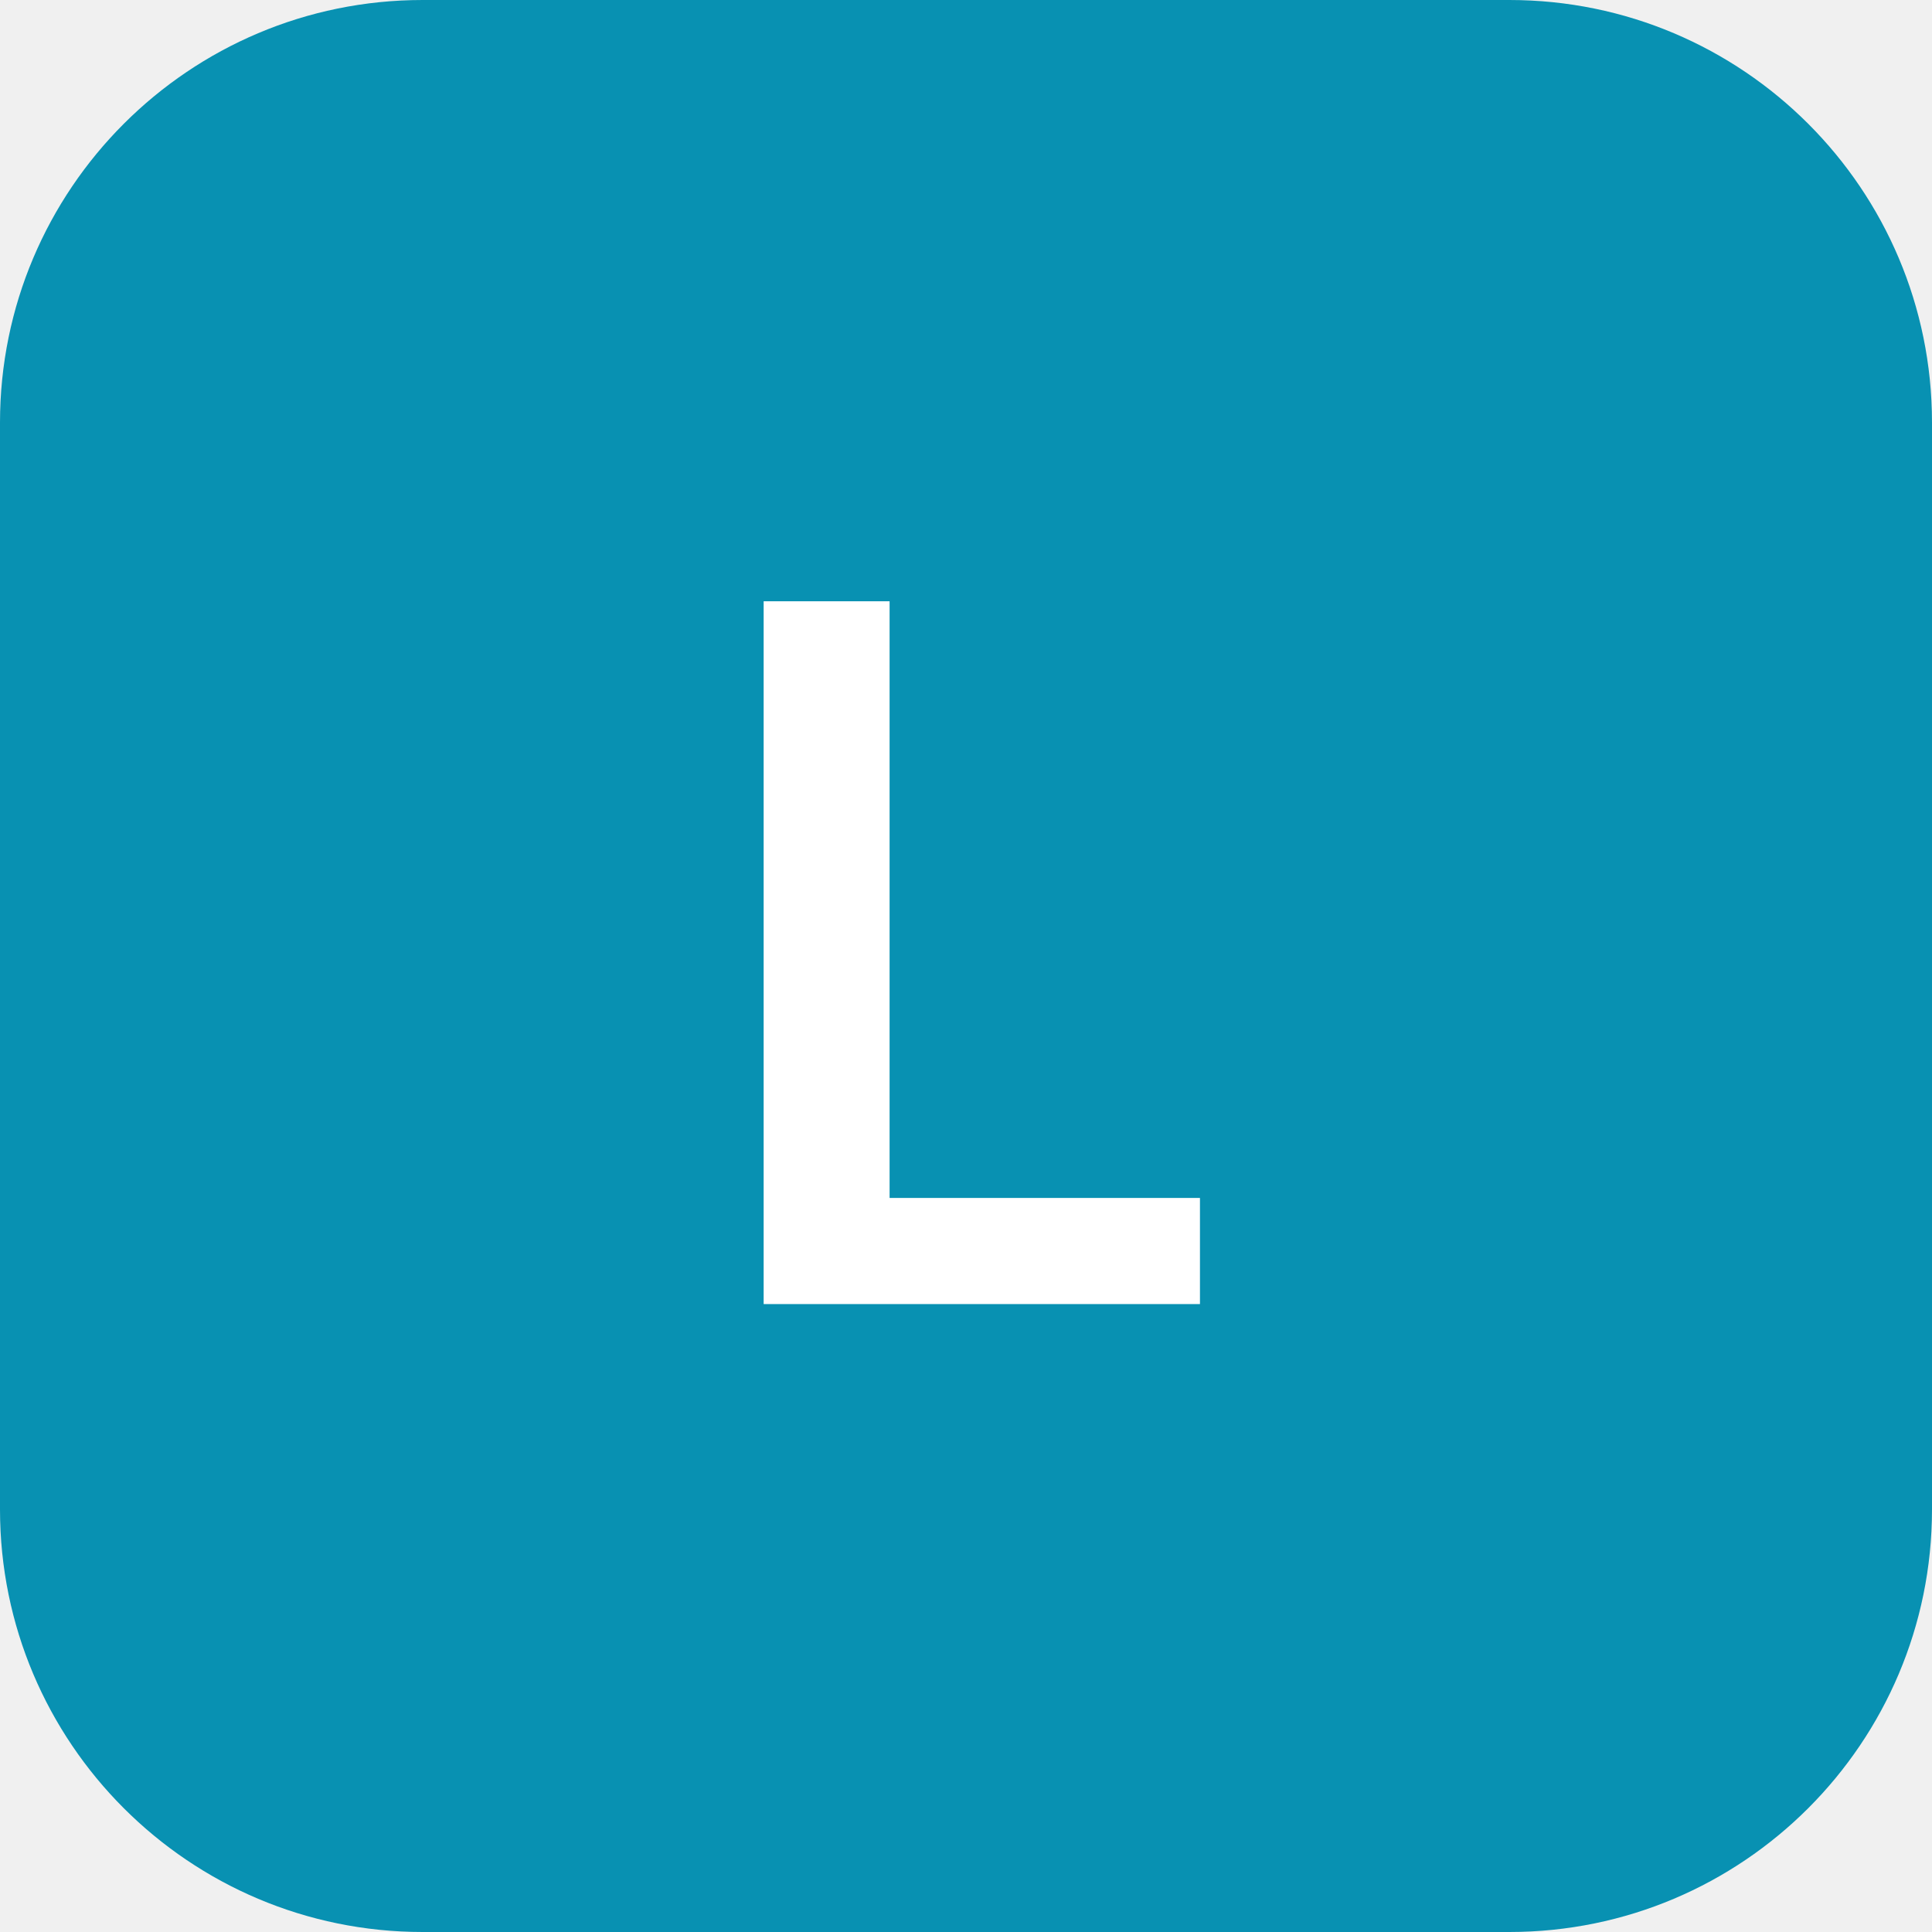
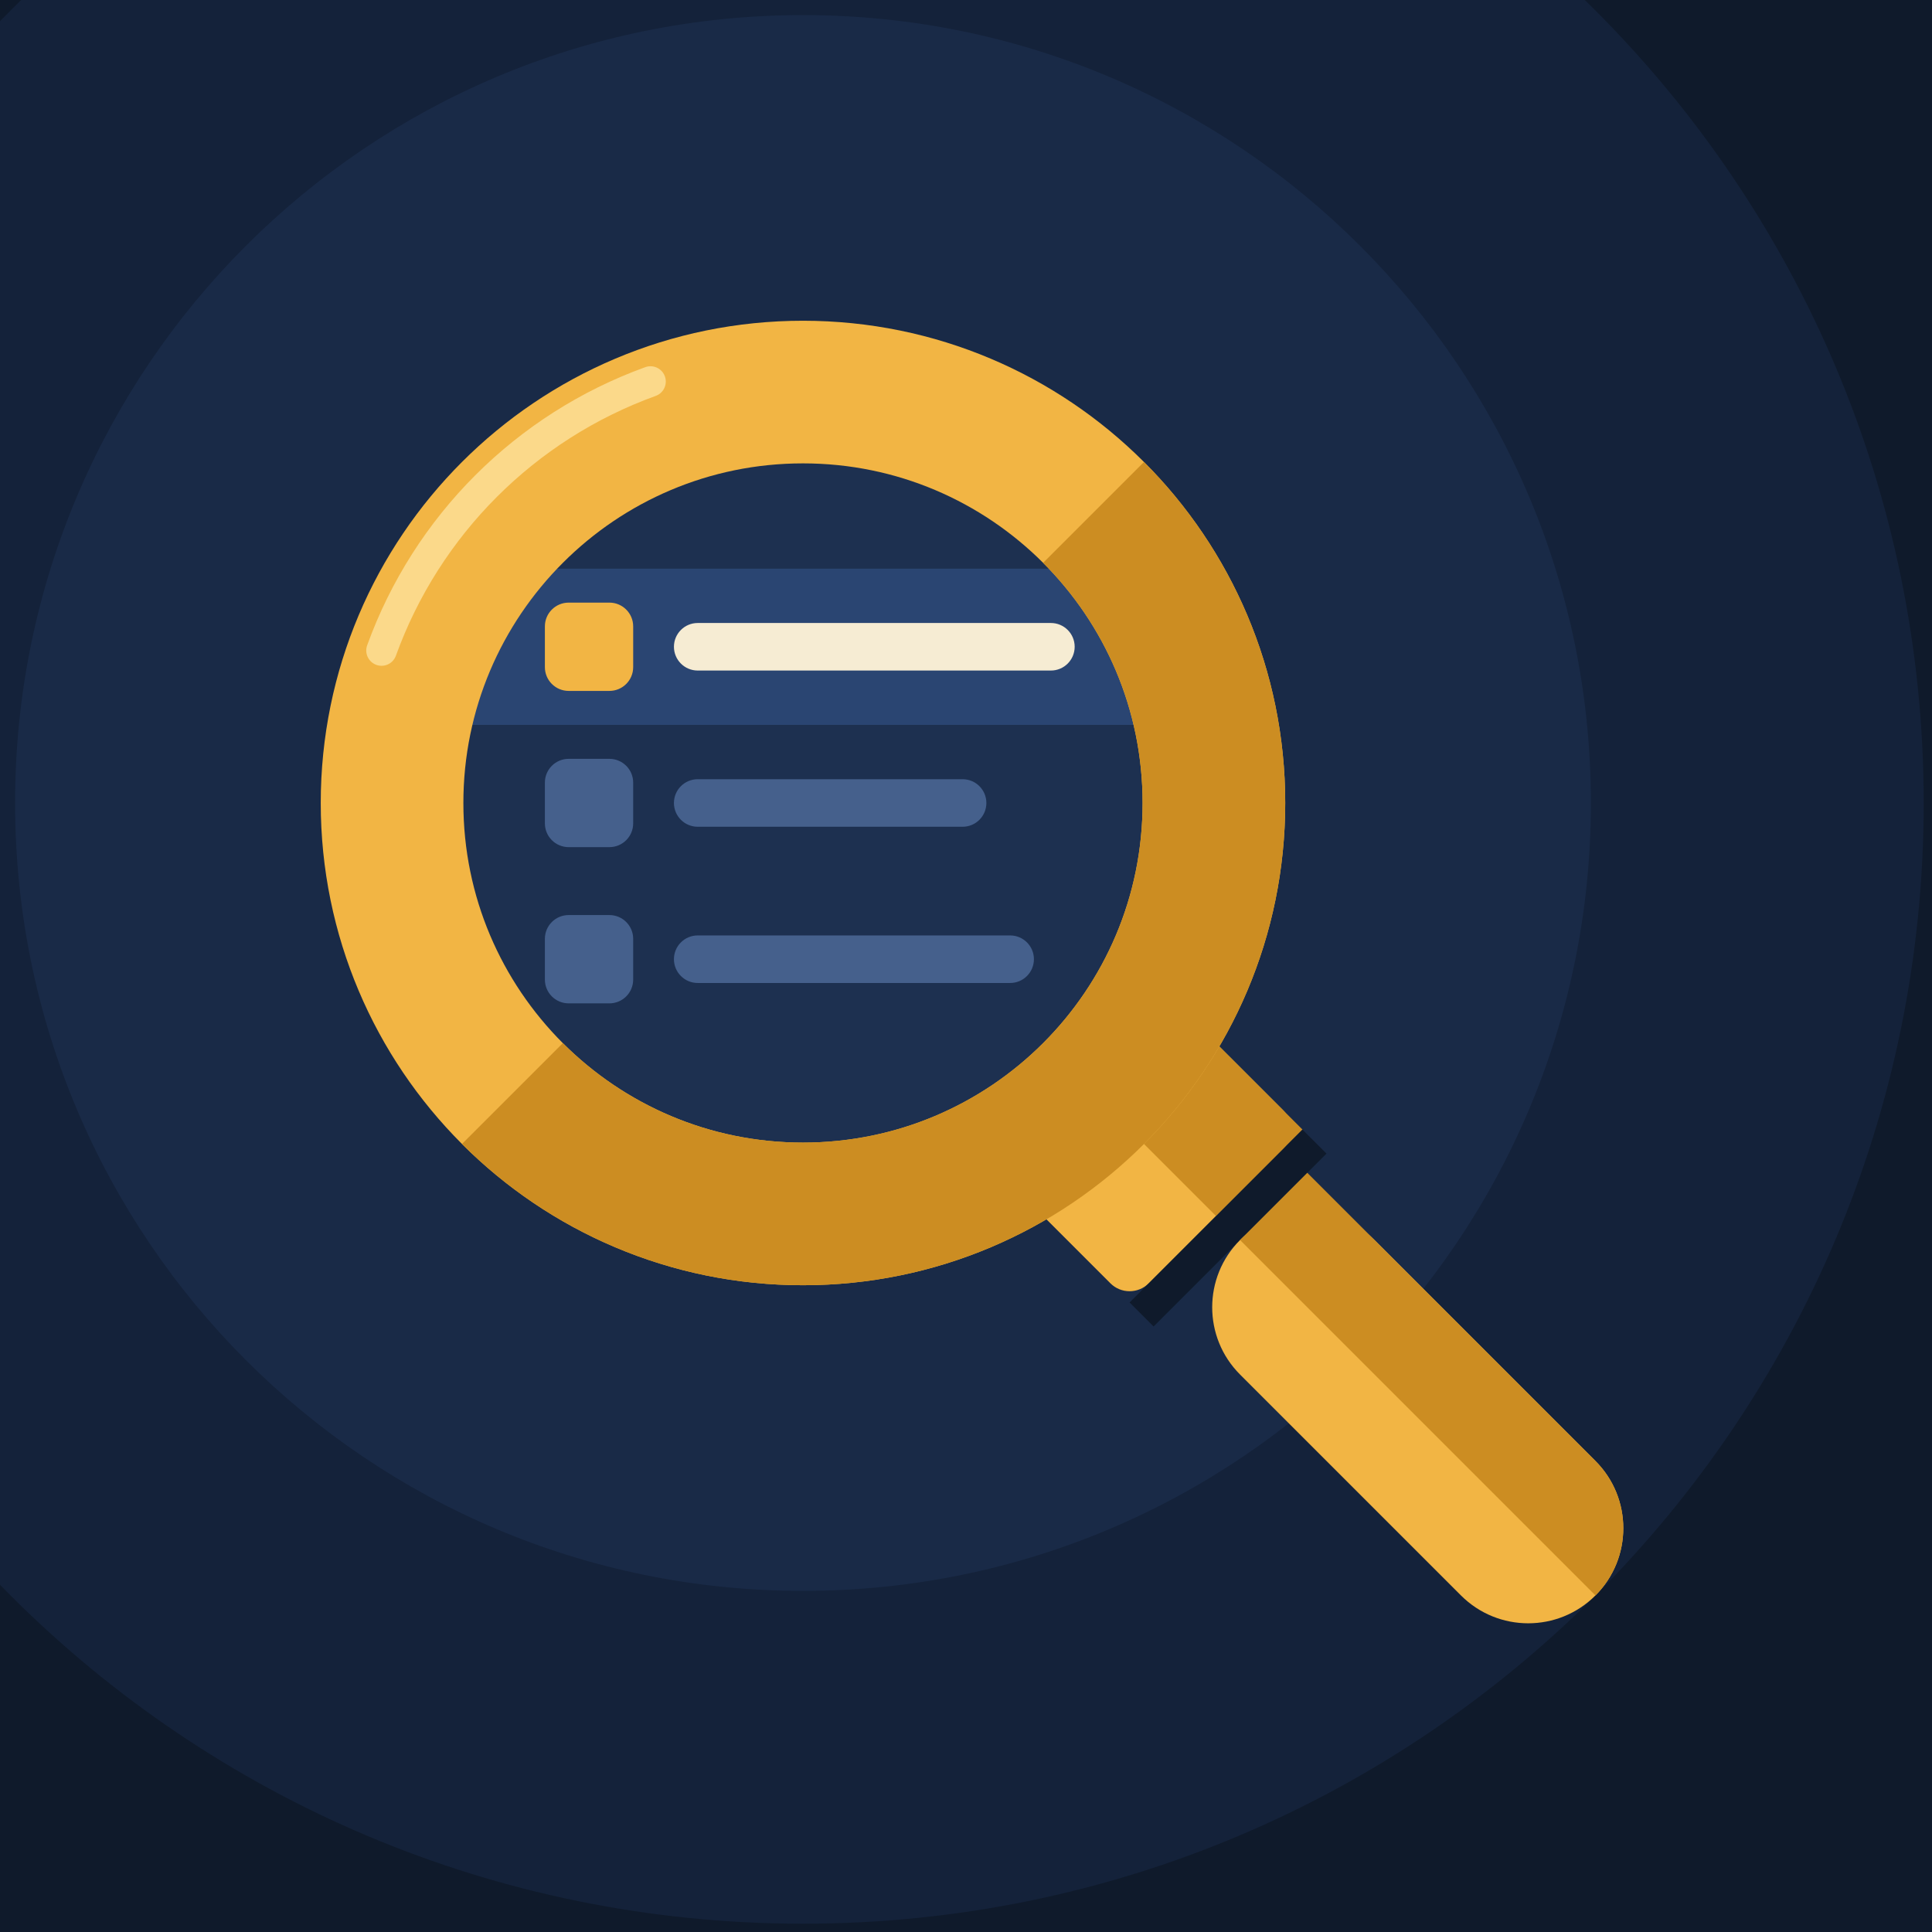
- <svg xmlns="http://www.w3.org/2000/svg" viewBox="0 0 64 64">
-   <rect width="64" height="64" rx="14" fill="#0891b2" />
-   <text x="32" y="32" dy="0.35em" text-anchor="middle" font-family="ui-sans-serif, system-ui, -apple-system, sans-serif" font-size="32" font-weight="600" fill="#ffffff">L</text>
+ <svg xmlns="http://www.w3.org/2000/svg" viewBox="0 0 512 512">
+   <defs>
+     <clipPath id="half">
+       <polygon points="-184,616 616,-184 816,816" />
+     </clipPath>
+     <clipPath id="lens">
+       <circle cx="216" cy="216" r="101" />
+     </clipPath>
+     <clipPath id="tile">
+       <rect width="512" height="512" rx="0" />
+     </clipPath>
+   </defs>
+   <rect width="512" height="512" rx="0" fill="#0f1a2b" />
+   <g clip-path="url(#tile)">
+     <circle cx="212.8" cy="212.8" r="297.0" fill="#14223a" />
+     <circle cx="212.8" cy="212.8" r="208.8" fill="#192a47" />
+   </g>
+   <g transform="translate(256 256) scale(0.9) translate(-264 -264)">
+     <circle cx="216" cy="216" r="102" fill="#1d3050" />
+     <g clip-path="url(#lens)">
+       <rect x="100" y="147" width="240" height="46" fill="#2a4572" />
+       <rect x="140" y="157" width="26" height="26" rx="7" fill="#f2b544" />
+       <rect x="178" y="163" width="118" height="14" rx="7" fill="#f6ecd3" />
+       <rect x="140" y="203" width="26" height="26" rx="7" fill="#45608c" />
+       <rect x="178" y="209" width="92" height="14" rx="7" fill="#45608c" />
+       <rect x="140" y="249" width="26" height="26" rx="7" fill="#45608c" />
+       <rect x="178" y="255" width="106" height="14" rx="7" fill="#45608c" />
+     </g>
+     <g transform="translate(216 216) rotate(-45)">
+       <rect x="-36" y="126" width="72" height="46" rx="8" fill="#f2b544" />
+       <rect x="0" y="126" width="36" height="46" fill="#cc8d22" />
+       <rect x="-36" y="172" width="72" height="10" fill="#0f1a2b" />
+       <rect x="-28" y="182" width="56" height="148" rx="28" fill="#f2b544" />
+       <path d="M0 182 h28 v120 a28 28 0 0 1 -28 28 z" fill="#cc8d22" />
+     </g>
+     <circle cx="216" cy="216" r="121.0" fill="none" stroke="#f2b544" stroke-width="42" />
+     <circle cx="216" cy="216" r="121.0" fill="none" stroke="#cc8d22" stroke-width="42" clip-path="url(#half)" />
+     <path d="M91.9 171.1 A132 132 0 0 1 171.1 91.9" fill="none" stroke="#fbd98a" stroke-width="9" stroke-linecap="round" />
+   </g>
</svg>
